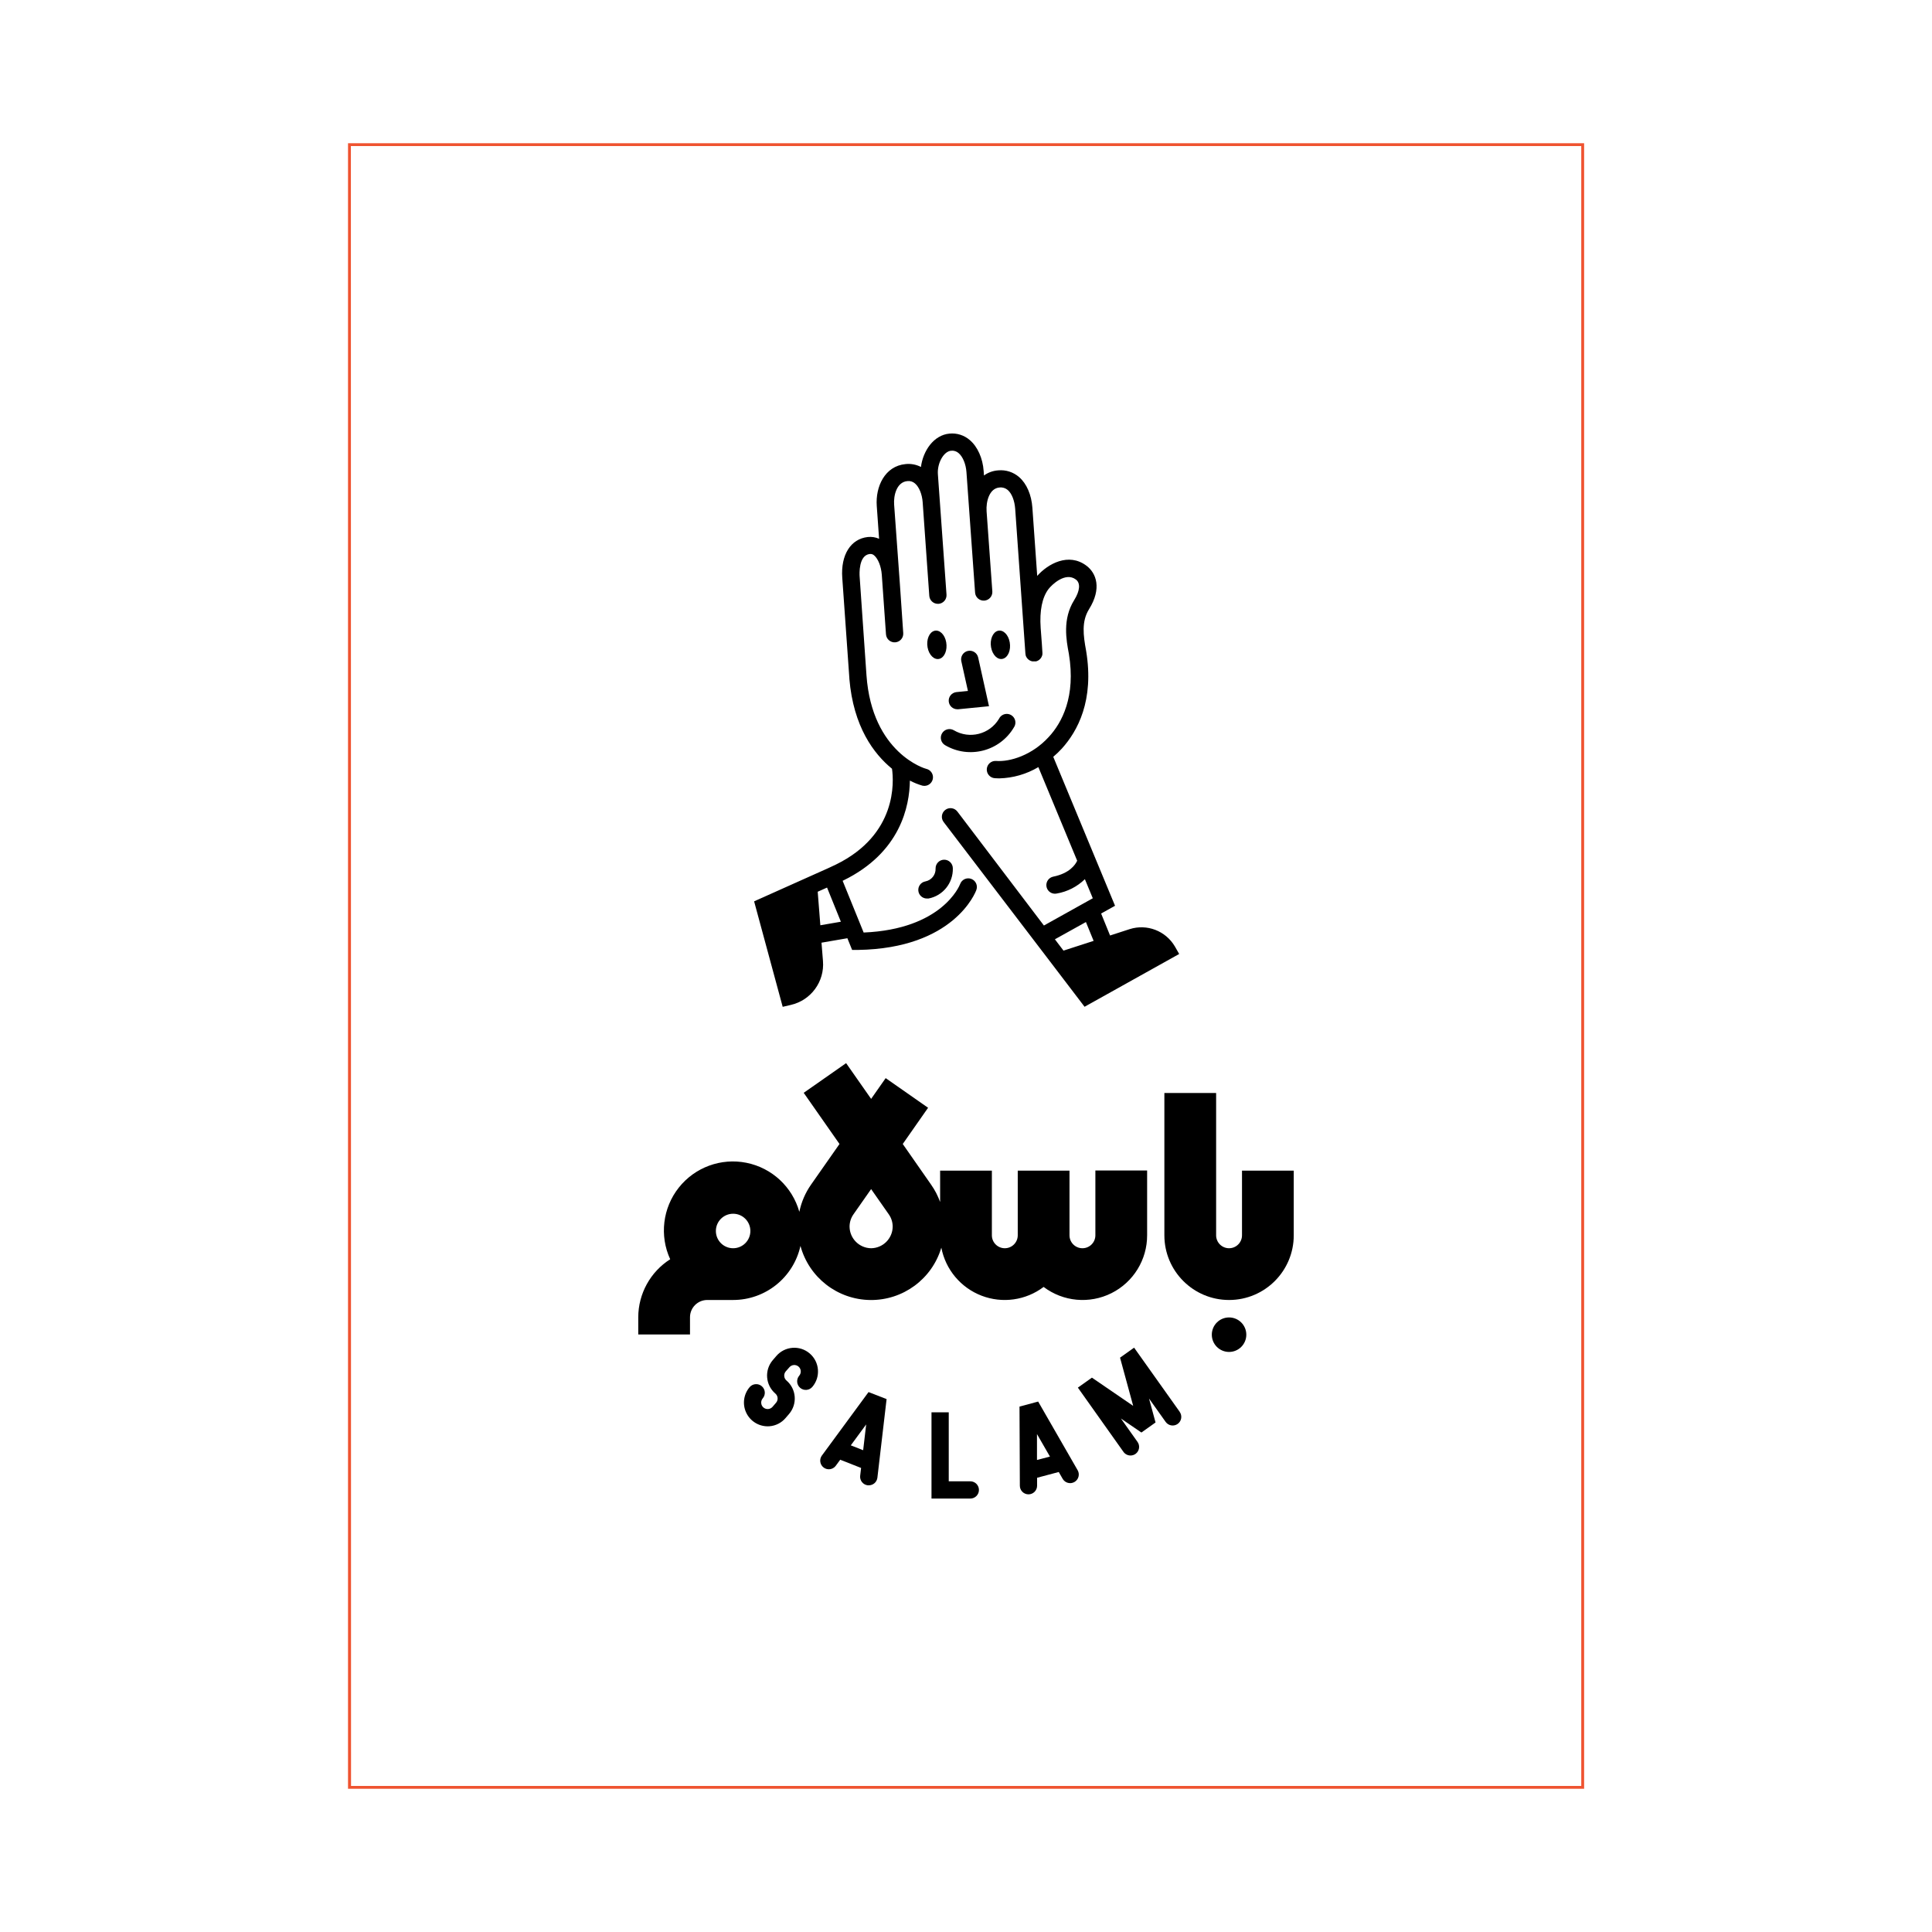
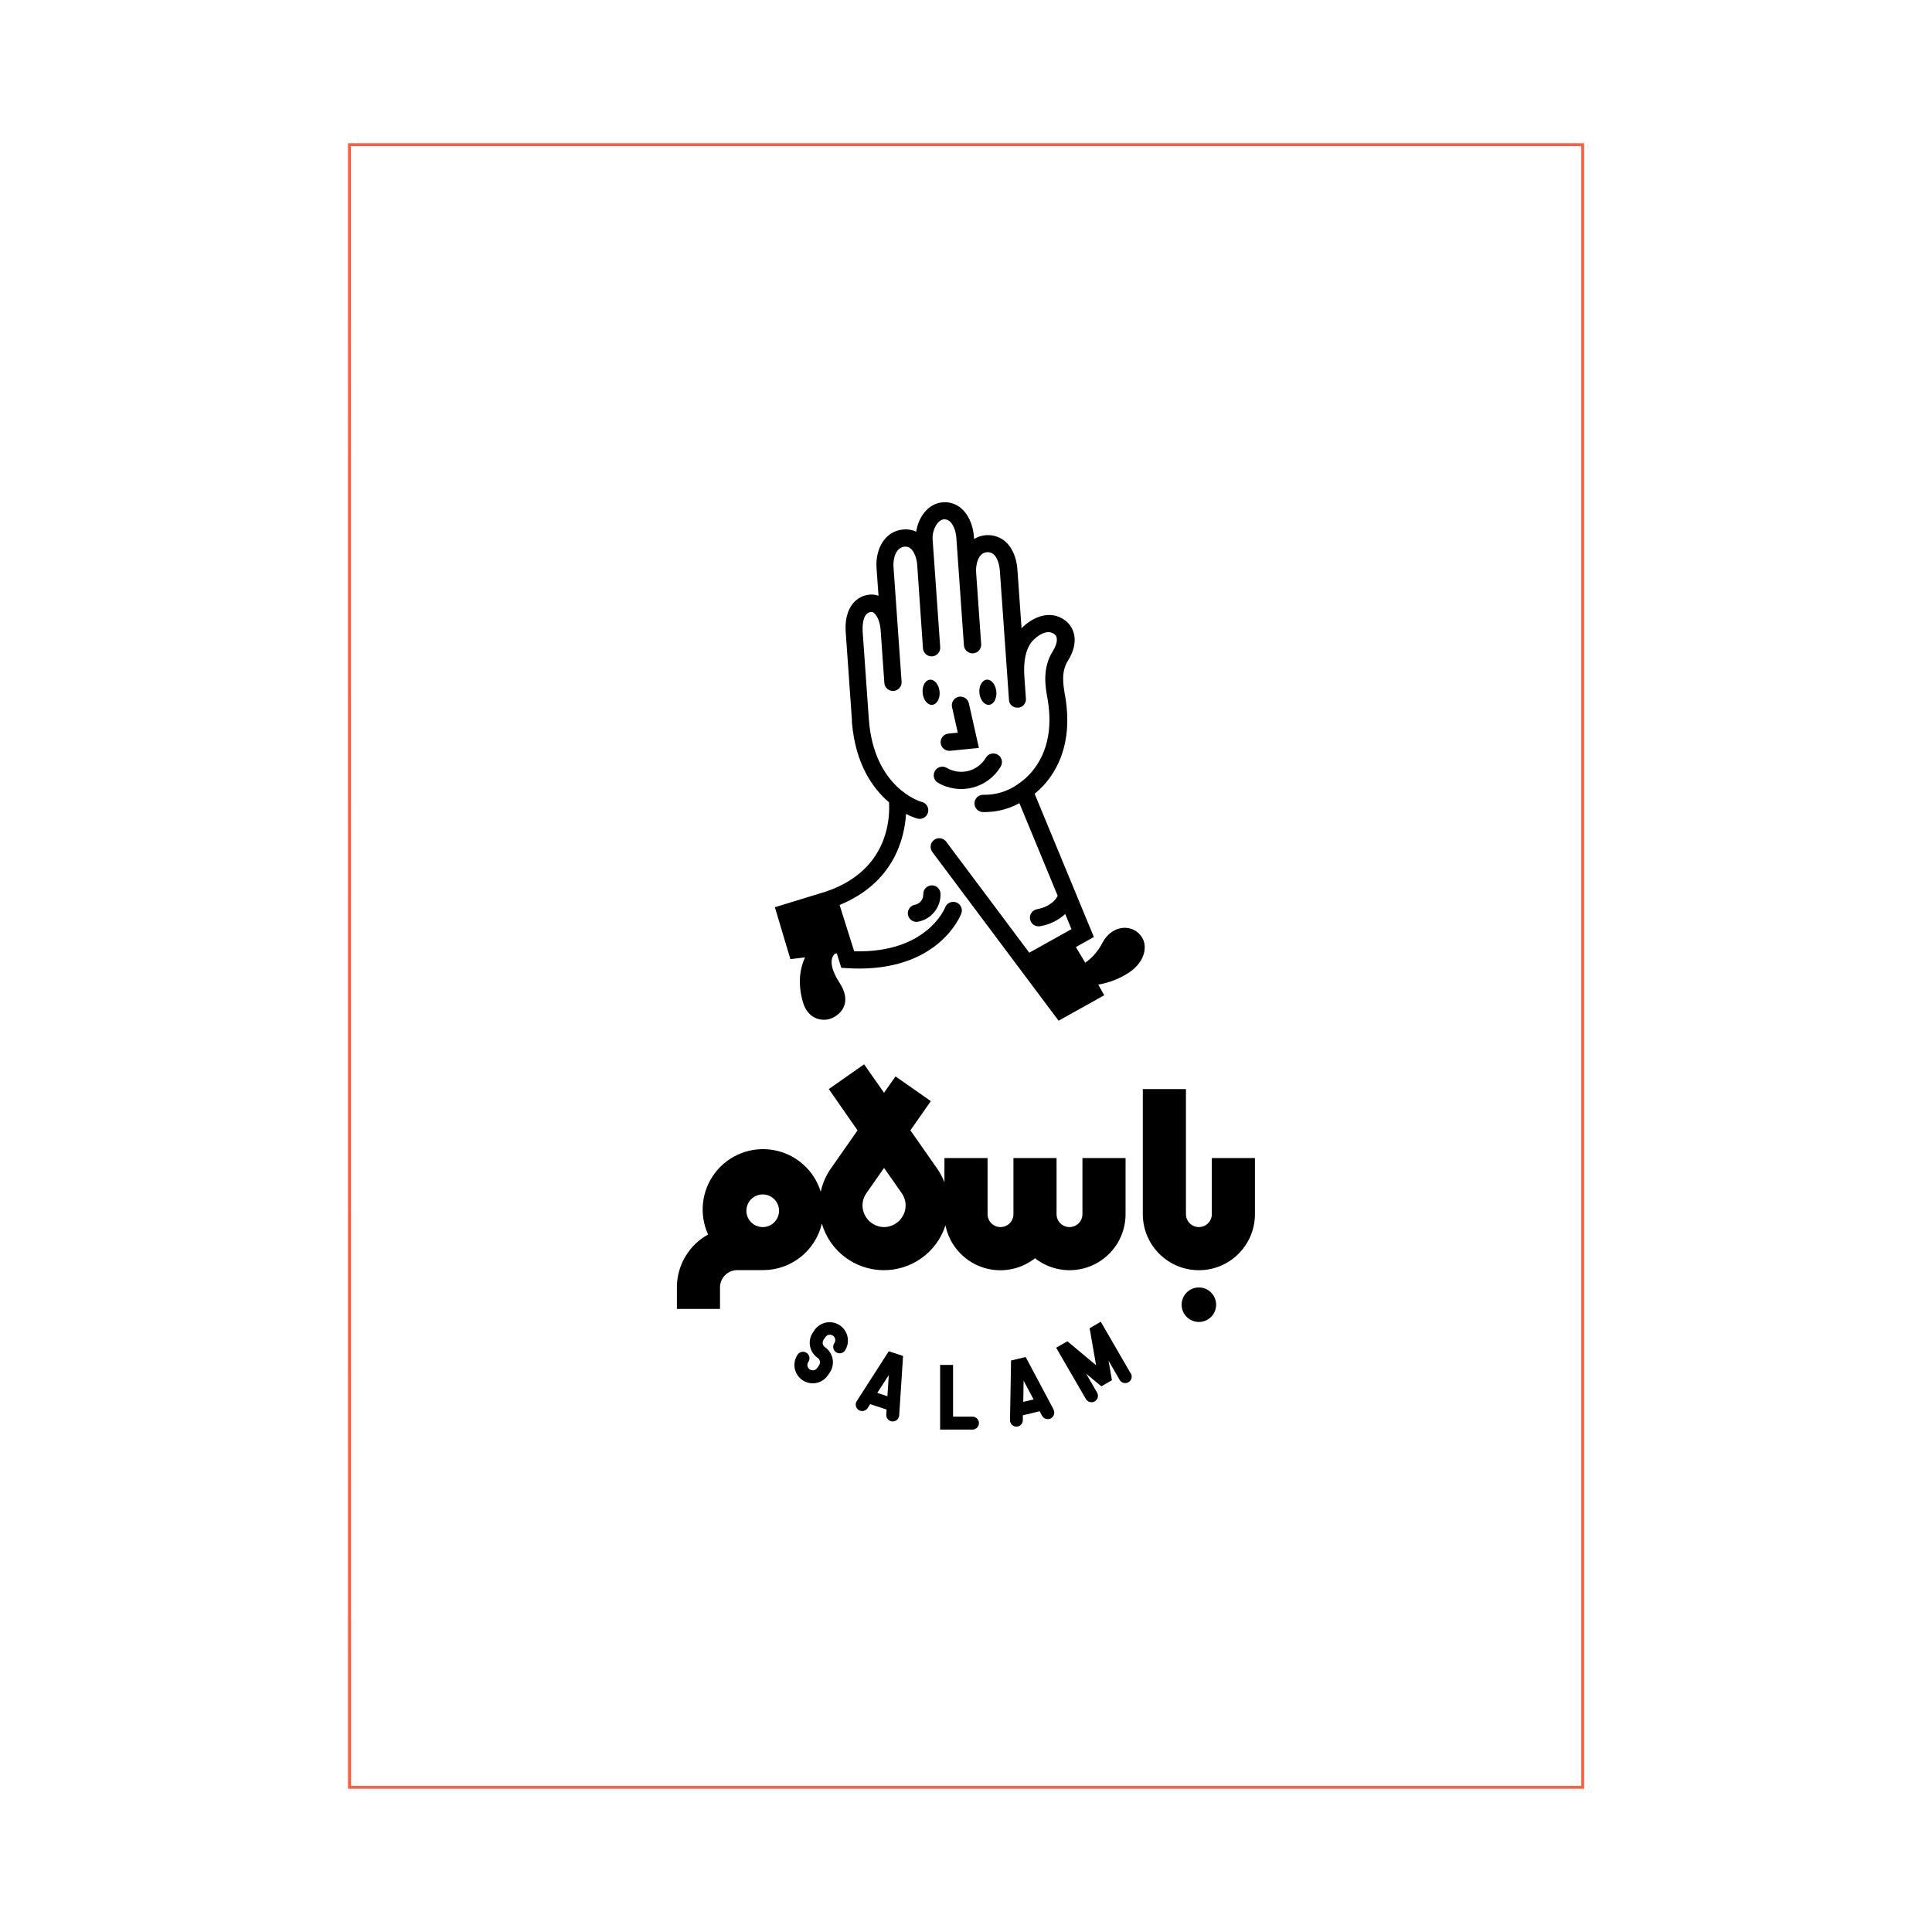
<svg xmlns="http://www.w3.org/2000/svg" viewBox="0 0 672 672">
  <defs>
-     <style>.cls-1{fill:#ef5330;}</style>
+     <style>.cls-1{fill:#ff5d3e;}.cls-2{fill:none;}</style>
  </defs>
  <g id="Layer_1" data-name="Layer 1">
    <path class="cls-1" d="M551,622.19H121.05V49.81H551Zm-428.9-1H550V50.81H122.05Z" />
-     <path d="M321.86,306.58a3,3,0,0,0,.53,5.95,3.31,3.31,0,0,0,.55,0,10.41,10.41,0,0,0,8.48-10.5,3,3,0,0,0-3.05-3,3,3,0,0,0-2.95,3.05A4.38,4.38,0,0,1,321.86,306.58Z" />
-     <path d="M325,219.42c-1.79.49-2.85,3.06-2.37,5.74s2.32,4.47,4.11,4,2.85-3,2.38-5.73S326.8,218.94,325,219.42Z" />
-     <path d="M330,244a3,3,0,0,0,3,2.7h.3L344,245.64l-3.77-16.95a3,3,0,1,0-5.86,1.3l2.3,10.34-4.07.41A3,3,0,0,0,330,244Z" />
-     <path d="M327.66,255.08a3,3,0,0,0,1.06,4.11,17.49,17.49,0,0,0,23.95-6.2,3,3,0,1,0-5.18-3A11.5,11.5,0,0,1,331.76,254,3,3,0,0,0,327.66,255.08Z" />
-     <path d="M408.64,329.18a13.49,13.49,0,0,0-15.72-6l-6.81,2.21L383,317.75l4.84-2.7-21.49-51.81a31.45,31.45,0,0,0,3-2.88c5.43-6,11.31-16.67,8.43-34-1-5.39-1.63-10.19,1-14.44,4.54-7.26,2.53-12.58-.87-15.14-6.26-4.72-13.46-.62-17.14,3.53l-1.68-23.71c-.32-4.51-2-8.4-4.63-10.67a9.69,9.69,0,0,0-7.21-2.33,9.57,9.57,0,0,0-5,1.78l-.11-1.56c-.31-4.43-2.12-8.46-4.83-10.76a9.37,9.37,0,0,0-7.07-2.24c-5.49.51-9.19,6-9.91,11.6a9.52,9.52,0,0,0-5.37-1c-7.19.69-10.48,7.84-10,14.55l.81,11.43a7.68,7.68,0,0,0-3.94-.61c-5.95.66-9.43,6.22-8.87,14.16l2.42,34.24h0l.05.68a1.38,1.38,0,0,0,0,.2c1.4,16.7,8.49,26.14,14.83,31.32.64,4.45,1.84,22.89-19.52,33.33l-2.77,1.3-4.14,1.85h0l-21.53,9.64,9.94,36.69,2.82-.66a14.44,14.44,0,0,0,11.19-15.29l-.51-6.36,9-1.55,1.65,4.07,2.05,0c33.34-.52,40.86-20,41.16-20.86a3,3,0,0,0-5.63-2.08c-.25.66-6.35,15.74-33.57,16.89l-7.31-18,.28-.13c19.86-9.71,23-25.86,23.11-34.72a23,23,0,0,0,4.39,1.77,2.88,2.88,0,0,0,.65.07,3,3,0,0,0,.64-5.93c-.19,0-18.86-5.35-20.78-32.57L299,200.47c-.05-.75-.4-7.34,3.54-7.78a1.91,1.91,0,0,1,1.52.5c1.38,1.16,2.44,3.86,2.65,6.73l1.46,20.71a3,3,0,1,0,6-.42L313,203.1h0L311,175.49c-.22-3.08.83-7.8,4.59-8.15a3.39,3.39,0,0,1,2.66.81c1.46,1.24,2.49,3.78,2.69,6.64a.07.07,0,0,1,0,.05l2.29,32.4a3,3,0,0,0,3,2.79h.21a3,3,0,0,0,2.78-3.21l-3-41.89c-.27-3.8,2-7.92,4.58-8.15a3.35,3.35,0,0,1,2.64.83c1.46,1.24,2.53,3.84,2.72,6.62l3,41.89a3,3,0,0,0,6-.42l-2-27.88v-.11c-.21-3,.83-7.88,4.53-8.15a3.71,3.71,0,0,1,2.84.88c1.41,1.23,2.37,3.68,2.58,6.57l3.55,50.29a1.35,1.35,0,0,0,.06.35,1.25,1.25,0,0,0,0,.19,3,3,0,0,0,1.32,1.8l.2.1a1.82,1.82,0,0,0,.61.24l.23.06c.1,0,.21,0,.31,0l.23,0h.21a2.34,2.34,0,0,0,.26,0l.3,0,.27-.1.28-.11.24-.14.25-.16c.08-.06.14-.13.21-.19s.15-.13.21-.2a1.63,1.63,0,0,0,.17-.22,2.2,2.2,0,0,0,.17-.25,2,2,0,0,0,.13-.25c0-.09.09-.18.12-.27s.05-.19.08-.29a2.3,2.3,0,0,0,.06-.28,1.67,1.67,0,0,0,0-.32c0-.08,0-.16,0-.24-.06-1.38-.29-4.41-.46-6.63l-.15-2c-.42-5.93.52-10.59,2.72-13.49,1.07-1.41,5.83-6.11,9.54-3.32,1.65,1.24,1.42,3.92-.61,7.17-4.11,6.58-2.74,13.89-1.84,18.66,2.47,14.92-2.42,24-7,28.93-5.74,6.28-13.34,8.7-18.32,8.34a3,3,0,1,0-.45,6q.75.06,1.53.06a28,28,0,0,0,13.63-3.92l13.5,32.56c-.58,1.28-2.55,4.37-8.32,5.54a3,3,0,0,0,.59,5.94,3,3,0,0,0,.59-.06,18.5,18.5,0,0,0,9.82-5l2.75,6.64-17,9.48L333,282.28a3,3,0,0,0-4.78,3.64l33.38,43.75h0l2.23,2.92h0l13.41,17.59,32.91-18.36Zm-123.3-7.35-.92-11.66,3.25-1.45,4.81,11.88Zm81.58,4.88,10.79-6,2.68,6.55-10.48,3.39Z" />
-     <path d="M348.83,229.14c1.79-.48,2.86-3,2.38-5.73s-2.32-4.47-4.11-4-2.86,3.06-2.38,5.74S347,229.63,348.83,229.14Z" />
-     <path d="M337.5,515.24H330v-24h-6v30h13.5a3,3,0,0,0,0-6Z" />
-     <path d="M267,496.11a8.26,8.26,0,0,1-6.26-13.62,3,3,0,0,1,4.56,3.9,2.23,2.23,0,0,0-.53,1.64,2.2,2.2,0,0,0,.78,1.54,2.25,2.25,0,0,0,3.17-.25l1.22-1.42a2.26,2.26,0,0,0-.25-3.18,8.25,8.25,0,0,1-.9-11.63l1.22-1.42a8.25,8.25,0,0,1,11.63-.9,8.26,8.26,0,0,1,.91,11.63,3,3,0,0,1-4.56-3.9,2.26,2.26,0,0,0-.25-3.18,2.26,2.26,0,0,0-3.17.25L273.31,477a2.23,2.23,0,0,0-.53,1.64,2.2,2.2,0,0,0,.78,1.54,8.25,8.25,0,0,1,.9,11.63l-1.22,1.42a8.16,8.16,0,0,1-5.63,2.86Z" />
-     <path d="M410.33,491.06l-15.86-22.31-4.89,3.48L394.15,489l-14.35-9.82-4.89,3.47L390.77,505a3,3,0,0,0,2.45,1.26,3,3,0,0,0,1.74-.55,3,3,0,0,0,.7-4.18l-5.78-8.14,7.13,4.88,4.92-3.5-2.27-8.33,5.78,8.13a3,3,0,1,0,4.89-3.48Z" />
-     <path d="M374.82,511.36,361.1,487.5l-6.49,1.75.12,27.52a3,3,0,0,0,3,3h0a3,3,0,0,0,3-3V514l7.53-2,1.36,2.37a3,3,0,0,0,5.21-3Zm-14.13-3.55,0-9,4.51,7.83Z" />
-     <path d="M302.1,484.2l-16.3,22.18a3,3,0,0,0,4.83,3.55l1.62-2.2,7.26,2.86-.32,2.71a3,3,0,0,0,2.64,3.33l.35,0a3,3,0,0,0,3-2.65l3.2-27.34Zm-1.87,20.22-4.3-1.69,5.35-7.28Z" />
-     <path d="M432,407.17v22.5a4.5,4.5,0,1,1-9,0v-49.5H405v49.5a22.5,22.5,0,1,0,45,0v-22.5Z" />
-     <path d="M381,429.67a4.5,4.5,0,1,1-9,0v-22.5H354v22.5a4.5,4.5,0,1,1-9,0v-22.5H327v10.92a25.43,25.43,0,0,0-3.11-6L314,397.91l8.81-12.6L308.06,375,303,382.22l-8.7-12.43-14.75,10.32L292,397.91l-9.9,14.14a25.43,25.43,0,0,0-4.07,9.46A24,24,0,1,0,233.11,438,24,24,0,0,0,222,458.17v6h18v-6a6,6,0,0,1,6-6h9a24,24,0,0,0,23.42-18.81,25.47,25.47,0,0,0,49,.61A22.45,22.45,0,0,0,363,447.63a22.46,22.46,0,0,0,36-18v-22.5H381Zm-126,4.5a6,6,0,1,1,6-6A6,6,0,0,1,255,434.17Zm48,0a7.59,7.59,0,0,1-7.5-7.5,7.46,7.46,0,0,1,1.36-4.3L303,413.6l6.14,8.77a7.46,7.46,0,0,1,1.36,4.3A7.59,7.59,0,0,1,303,434.17Z" />
-     <path d="M427.5,458.24a6,6,0,1,0,6,6A6,6,0,0,0,427.5,458.24Z" />
+     <path d="M397.35,326.25c-2.79-4.83-10.21-5.1-13.87,1.61a18.82,18.82,0,0,1-6,7l-3.26-5.45,6.26-3.49-20.61-49.83a29.62,29.62,0,0,0,3.07-2.86c4.91-5.37,10.21-15,7.62-30.69-.89-4.75-1.44-9,.87-12.68,4.18-6.68,2.15-11.7-.85-14-5.5-4.14-11.76-.94-15.26,2.66l-1.44-20.45c-.29-4.12-1.84-7.68-4.25-9.76a9.3,9.3,0,0,0-10.82-.83l-.06-.84c-.28-4-1.94-7.73-4.42-9.84a8.7,8.7,0,0,0-6.56-2.07c-5,.46-8.33,5.18-9.1,10.19a8.73,8.73,0,0,0-4.55-.75c-6.64.63-9.67,7.19-9.24,13.34l.69,9.7a7.09,7.09,0,0,0-3.21-.37c-5.5.61-8.72,5.71-8.2,13l2.16,30.61h0l0,.61a1.13,1.13,0,0,0,0,.18c1.23,14.61,7.3,23.07,12.9,27.81a31.92,31.92,0,0,1-1.25,11c-2.61,8.8-8.74,15.24-18.11,19.1l-2.51.94-17.83,5.47,5.4,18.06,5.1-.62c-1.55,3.32-2.77,8.52-.75,15.56,1.79,6.25,7.27,7,10.34,5.47,4.06-2,6.24-6.24,2.44-12.13-4.06-6.31-2.84-9.07-1.66-10.18l.68-.08,1.56,5,2.06.12c1.43.09,2.8.13,4.14.13,28,0,35.23-18.34,35.54-19.15a3,3,0,1,0-5.62-2.11c-.06.16-6.33,16-31.65,15.24l-2.44-7.75-2.63-8.34h0c18.92-7.79,22.6-23.19,23.11-31.68a21.27,21.27,0,0,0,4.1,1.66,2.88,2.88,0,0,0,.65.07,3,3,0,0,0,.64-5.93c-.17,0-16.63-4.72-18.33-28.82l-2.16-30.61c0-.64-.34-6.25,2.89-6.61a1.34,1.34,0,0,1,1.11.38c1.16,1,2.08,3.34,2.26,5.79l1.3,18.51a3,3,0,0,0,6-.42l-1.08-15.3h0l-1.74-24.67c-.19-2.63.68-6.65,3.81-7a2.73,2.73,0,0,1,2.14.65c1.23,1,2.13,3.28,2.3,5.71,0,0,0,0,0,0l2,29a3,3,0,0,0,3,2.79h.22a3,3,0,0,0,2.78-3.21l-2.64-37.44c-.23-3.25,1.69-6.75,3.8-7a2.69,2.69,0,0,1,2.12.67c1.25,1.06,2.16,3.29,2.33,5.7l2.64,37.44a3,3,0,0,0,6-.42l-1.76-24.92v-.1c-.18-2.56.68-6.72,3.75-6.94a3,3,0,0,1,2.31.71c1.18,1,2,3.19,2.19,5.65l2.64,37.33h0v.05l.54,7.57a1.88,1.88,0,0,0,.05.33,1.55,1.55,0,0,0,0,.21,2.64,2.64,0,0,0,.17.47s0,0,0,.06a3,3,0,0,0,2.21,1.67l.15,0c.11,0,.23,0,.35,0h.21a2.34,2.34,0,0,0,.26,0l.3-.05.27-.1.28-.11c.08,0,.16-.1.24-.15a2.07,2.07,0,0,0,.25-.15c.08-.06.14-.13.21-.19a2.08,2.08,0,0,0,.21-.21,1.12,1.12,0,0,0,.17-.21,2.2,2.2,0,0,0,.17-.25,2,2,0,0,0,.13-.25c0-.09.09-.18.12-.27s.05-.19.08-.29a2.3,2.3,0,0,0,.06-.28,1.67,1.67,0,0,0,0-.32,1.94,1.94,0,0,0,0-.24c-.06-1.24-.26-4-.42-6l-.12-1.72v0c-.36-5.22.46-9.32,2.37-11.85.92-1.21,5-5.24,8.09-2.9,1.33,1,1.09,3.24-.62,6-3.75,6-2.51,12.6-1.7,16.91,2.19,13.21-2.13,21.21-6.14,25.6a23.52,23.52,0,0,1-3.72,3.28,2.85,2.85,0,0,0-.59.42,19.85,19.85,0,0,1-11.81,3.65,3,3,0,1,0-.45,6c.46,0,.92,0,1.39,0a25,25,0,0,0,11.45-3.09l13.32,32.22c-.54,1.14-2.28,3.69-7.16,4.67a3,3,0,1,0,1.18,5.88,17,17,0,0,0,8.6-4.21l2.17,5.24-1.74,1h0l-7.93,4.42-5,2.8-28.91-38.63a3,3,0,0,0-4.81,3.6l28.43,38h0l15.49,20.68,15.87-8.85L382,342.46a27.81,27.81,0,0,0,10.67-4.16C398.79,334.15,398.85,328.85,397.35,326.25Z" />
+     <path d="M321.14,311a3.59,3.59,0,0,1-2.92,3.7,3,3,0,0,0,.53,5.95,2.56,2.56,0,0,0,.55-.05,9.61,9.61,0,0,0,7.84-9.7,3,3,0,0,0-3.05-2.95A3,3,0,0,0,321.14,311Z" />
+     <path d="M323.1,236.48c-1.59.42-2.53,2.7-2.11,5.08s2.05,4,3.64,3.53,2.53-2.71,2.11-5.08S324.68,236.05,323.1,236.48Z" />
+     <path d="M344.38,245.09c1.58-.43,2.53-2.71,2.1-5.08s-2.05-4-3.64-3.53-2.53,2.7-2.1,5.08S342.79,245.52,344.38,245.09Z" />
+     <path d="M327.19,258.45a3,3,0,0,0,3,2.7h.3l10-1L337,244.65a3,3,0,0,0-5.86,1.3l2,8.89-3.28.33A3,3,0,0,0,327.19,258.45Z" />
+     <path d="M325.19,268.15a3,3,0,0,0,1.06,4.11,16,16,0,0,0,21.84-5.66,3,3,0,0,0-5.18-3.05,9.94,9.94,0,0,1-13.62,3.53A3,3,0,0,0,325.19,268.15Z" />
+     <path d="M366.48,490.28,356.75,472l-5.08,1.22-.36,20.72a2.25,2.25,0,0,0,2.21,2.29h0a2.26,2.26,0,0,0,2.25-2.21l0-1.74,5.85-1.41.82,1.54a2.25,2.25,0,0,0,4-2.11Zm-10.56-2.67.12-7.37,3.47,6.51Z" />
+     <path d="M393.21,477.58l-10.34-17.85L379,462l2.25,12.86-10-8.34-3.89,2.26,10.34,17.84a2.25,2.25,0,0,0,1.95,1.12,2.33,2.33,0,0,0,1.13-.3,2.25,2.25,0,0,0,.81-3.08l-3.8-6.55,5.29,4.39,3.68-2.13-1.18-6.78,3.8,6.56a2.25,2.25,0,1,0,3.89-2.25Z" />
+     <path d="M338.25,492.75H331.5v-18H327v22.5h11.25a2.25,2.25,0,0,0,0-4.5Z" />
+     <path d="M309.14,470l-11.2,17.44a2.25,2.25,0,0,0,3.78,2.43l.95-1.47,5.71,1.88-.11,1.74a2.26,2.26,0,0,0,2.1,2.4h.15a2.25,2.25,0,0,0,2.24-2.1l1.35-20.68Zm-4,14.49,4-6.2-.47,7.35Z" />
+     <path d="M282.69,481.15a6.37,6.37,0,0,1-5.24-10,2.25,2.25,0,0,1,3.71,2.55,1.87,1.87,0,1,0,3.08,2.13l.64-.93a1.87,1.87,0,0,0-.48-2.6,6.38,6.38,0,0,1-1.63-8.87l.64-.93a6.38,6.38,0,0,1,10.5,7.24,2.25,2.25,0,1,1-3.71-2.55,1.87,1.87,0,0,0,.3-1.41,1.82,1.82,0,0,0-.78-1.2,1.79,1.79,0,0,0-1.4-.3,1.82,1.82,0,0,0-1.2.78l-.64.92a1.86,1.86,0,0,0-.3,1.41,1.82,1.82,0,0,0,.78,1.2,6.39,6.39,0,0,1,1.63,8.87l-.64.92A6.36,6.36,0,0,1,282.69,481.15Z" />
+     <rect class="cls-2" x="235.5" y="354.81" width="201" height="120" />
+     <circle cx="417" cy="453.81" r="6" />
+     <path d="M421.5,402.81v19.5a4.5,4.5,0,0,1-9,0v-43.5h-15v43.5a19.5,19.5,0,0,0,39,0v-19.5Z" />
+     <path d="M376.5,422.31a4.5,4.5,0,0,1-9,0v-19.5h-15v19.5a4.5,4.5,0,0,1-9,0v-19.5h-15v8.44a22.27,22.27,0,0,0-2.57-4.84h0l-9.27-13.25L323.77,383l-12.28-8.6-4,5.69-6.93-9.89-12.28,8.61,10,14.36-9.27,13.25h0a22.42,22.42,0,0,0-3.54,8.09,21,21,0,1,0-39.18,14.89,21,21,0,0,0-10.85,18.38v7.5h15v-7.5a6,6,0,0,1,6-6h8.16c.28,0,.56,0,.84,0a21,21,0,0,0,20.42-16.18,22.49,22.49,0,0,0,43,.61A19.47,19.47,0,0,0,360,437.65a19.47,19.47,0,0,0,31.5-15.34v-19.5h-15Zm-111,4.5v0h-.42a5.68,5.68,0,1,1,.42,0Zm42,0a7.59,7.59,0,0,1-7.5-7.5,7.44,7.44,0,0,1,1.36-4.3l6.14-8.77,6.14,8.77a7.44,7.44,0,0,1,1.36,4.3A7.59,7.59,0,0,1,307.5,426.81Z" />
  </g>
</svg>
